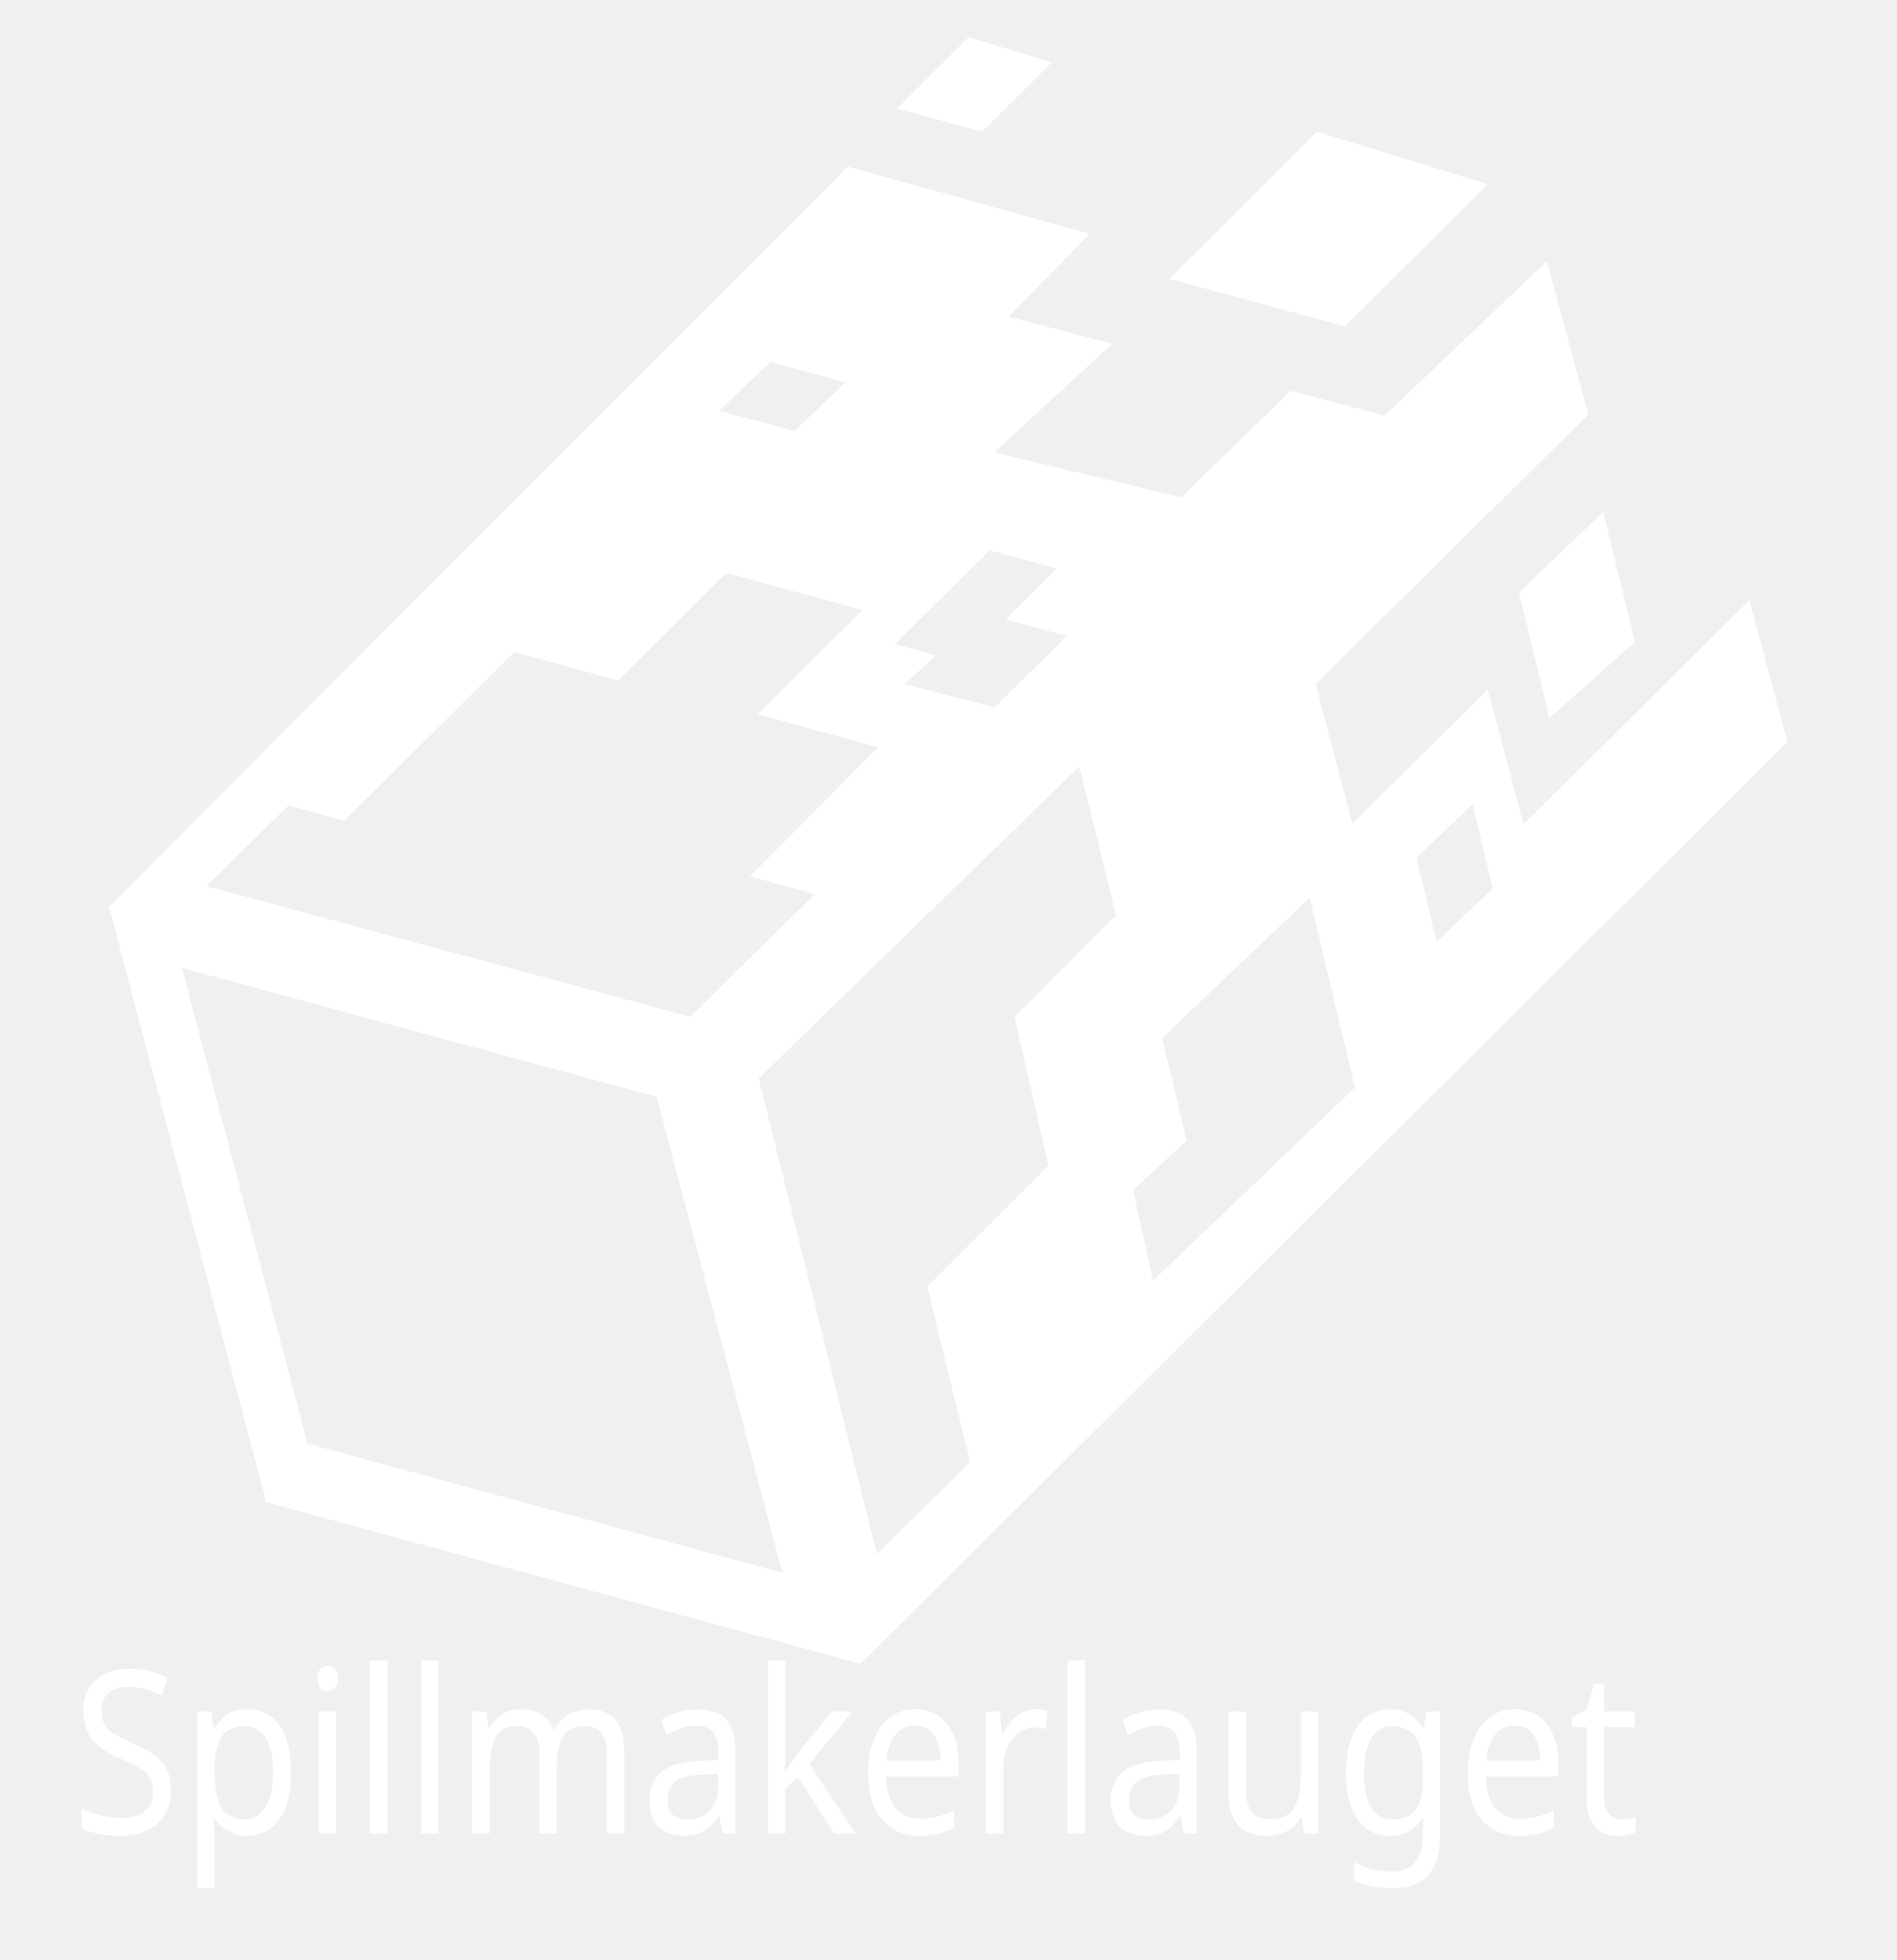
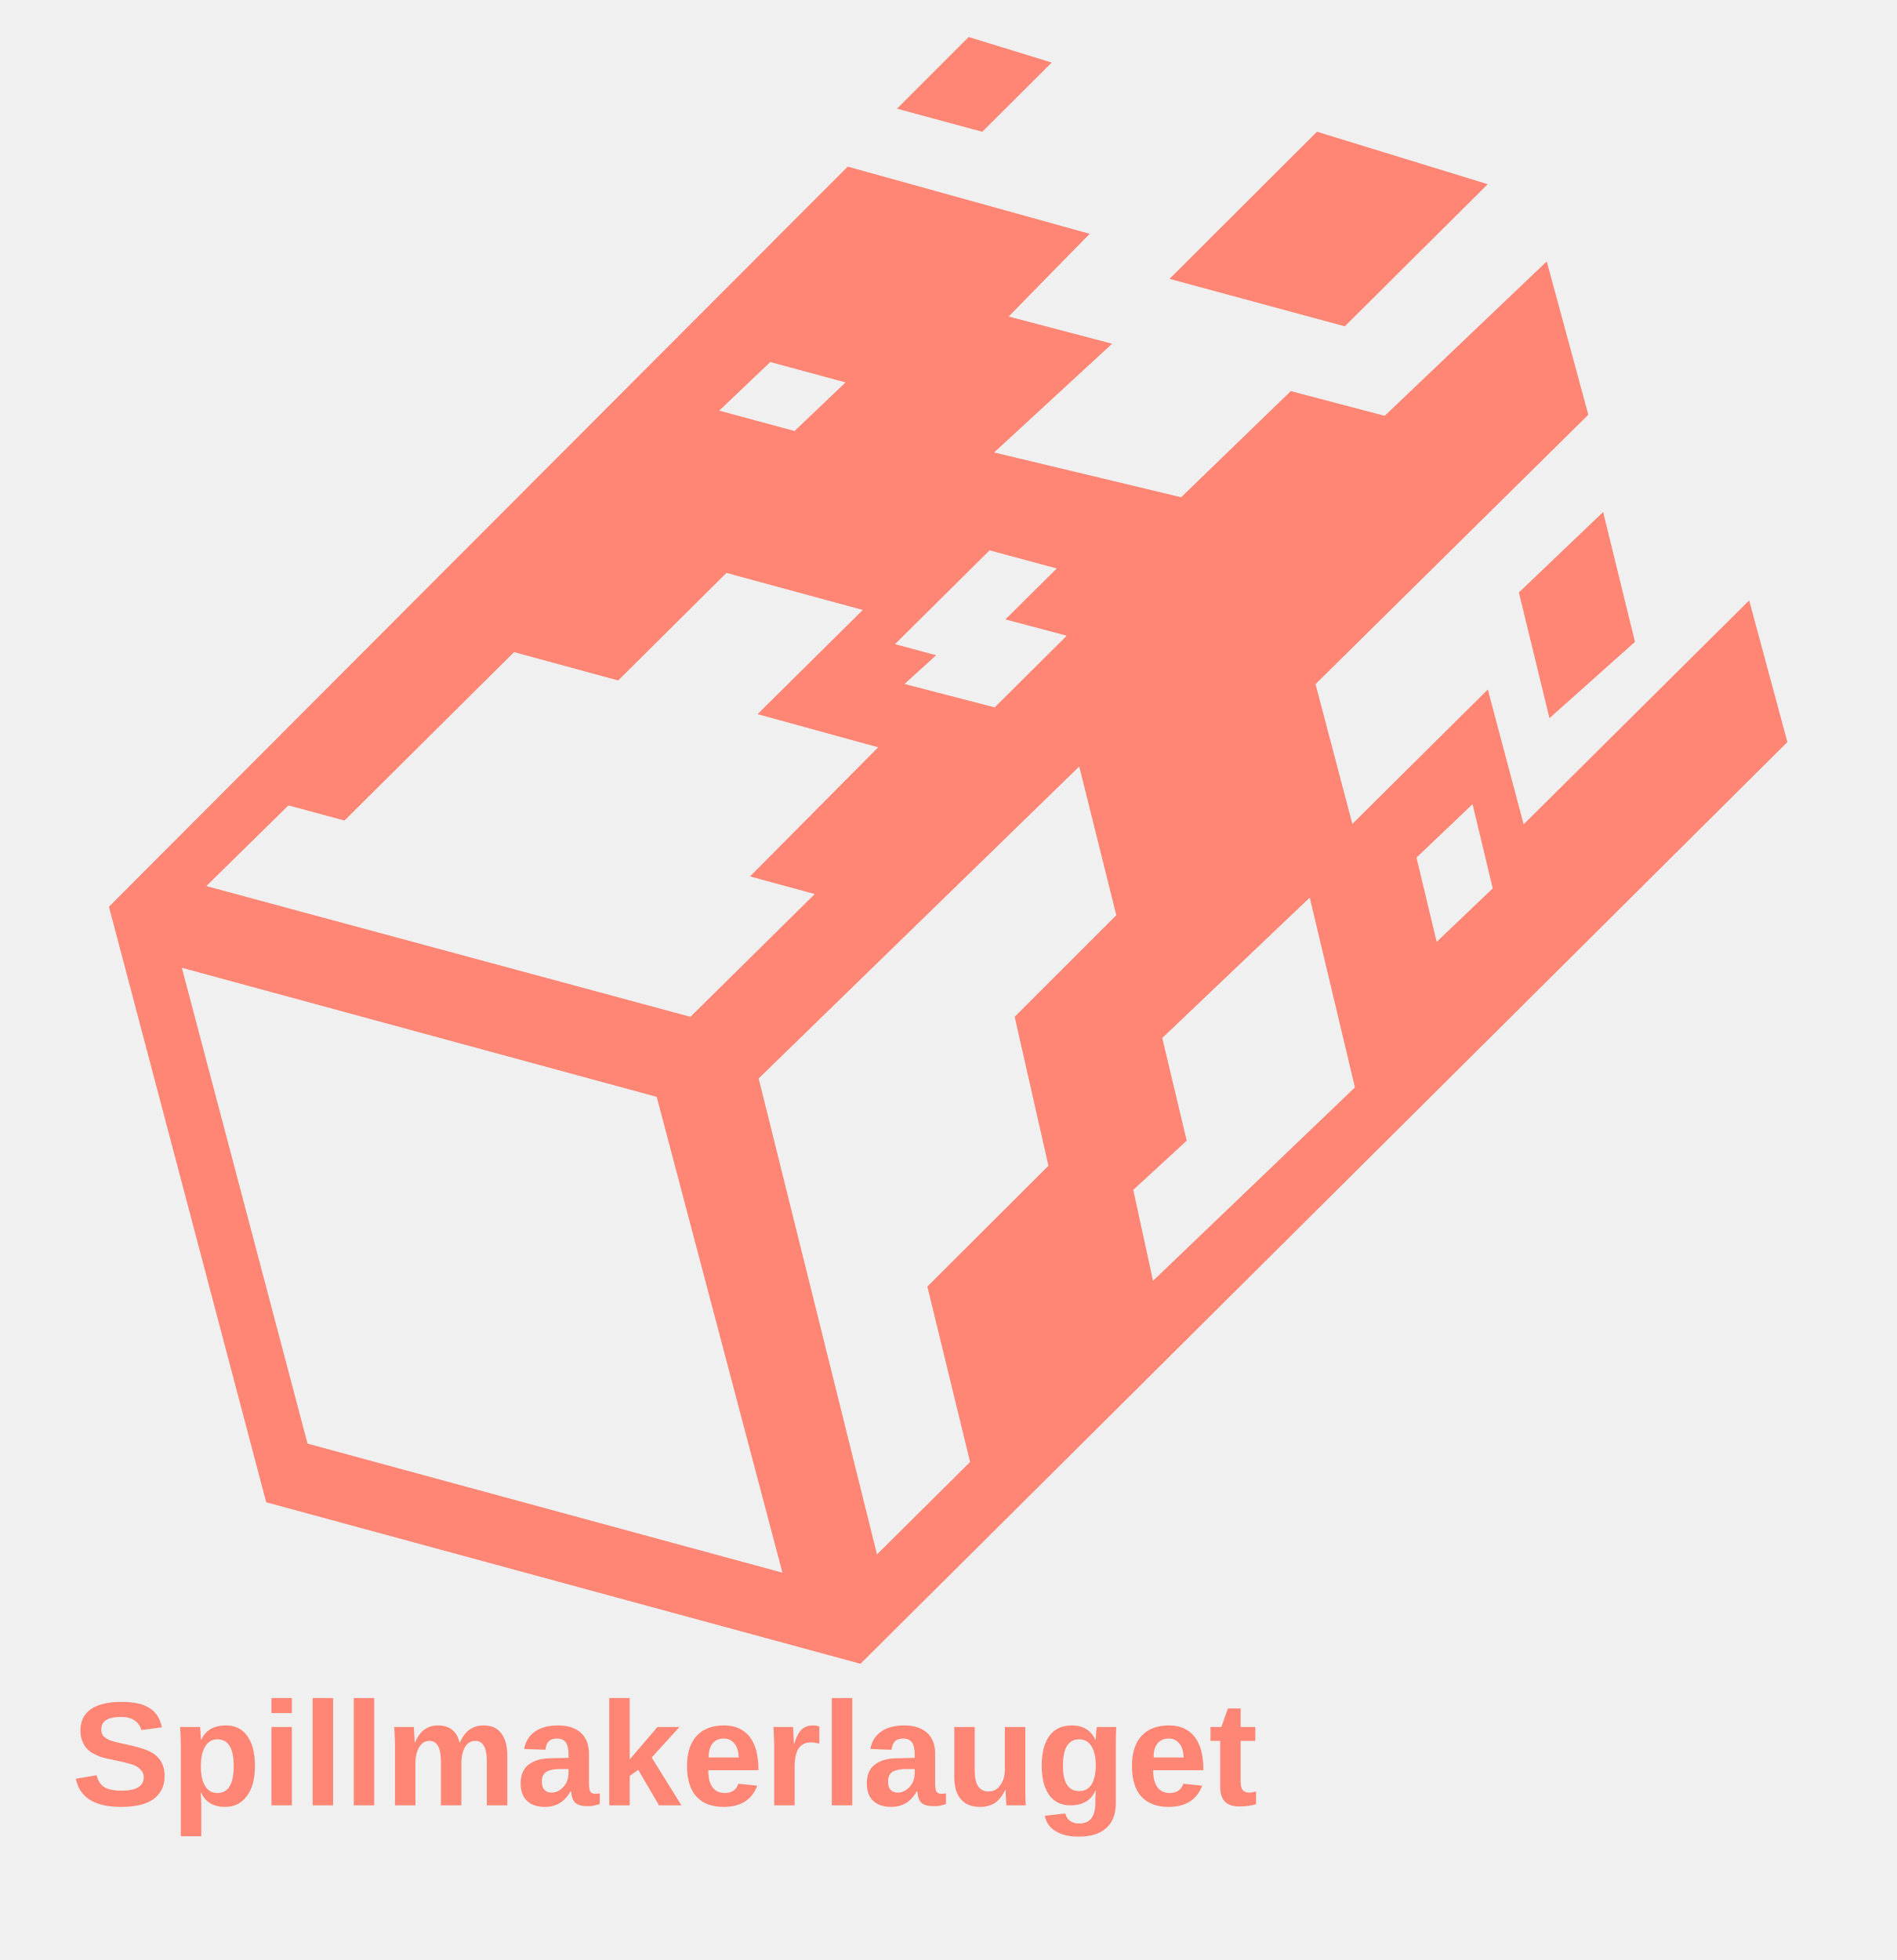
- <svg xmlns="http://www.w3.org/2000/svg" version="1.1" id="Layer_1" x="0px" y="0px" width="300px" height="310px" viewBox="0 0 300 310" enable-background="new 0 0 300 310" xml:space="preserve">
-   <rect x="0" fill="none" width="300" height="310" />
-   <g>
-     <g>
-       <path fill="#FFFFFF" d="M134.093,26.351L17.245,143.411L42.122,237.6l94.008,25.545l146.625-145.801l-6.045-22.408l-35.703,35.441    l-5.668-21.326l-21.414,21.246l-5.821-22.115l43.151-42.618l-6.575-24.253l-25.636,24.419l-14.869-3.916l-17.332,16.834    l-29.584-7.084l18.662-17.189l-16.362-4.311l12.813-13.084L134.093,26.351L134.093,26.351z M121.847,57.263l11.905,3.222    l-8.069,7.7l-11.907-3.223L121.847,57.263z M156.54,87.046l10.619,2.867l-8.125,8.057l9.707,2.576l-11.398,11.338l-14.266-3.696    l5.002-4.544l-6.508-1.756L156.54,87.046z M114.907,90.616l21.565,5.858l-16.642,16.474l19.084,5.252l-20.269,20.416l10.237,2.789    l-19.661,19.417l-76.58-20.678l12.991-12.76l8.855,2.397l26.826-26.644l16.473,4.486L114.907,90.616L114.907,90.616z     M170.714,121.239l5.845,23.522l-16.054,16.061l5.338,23.558l-19.163,19.104l6.759,27.731l-14.723,14.615l-18.702-75.265    L170.714,121.239z M232.937,127.206l3.194,13.32l-8.868,8.44l-3.194-13.322L232.937,127.206L232.937,127.206z M207.177,141.966    l7.155,30.039l-31.953,30.57l-3.125-14.375l8.453-7.787l-3.869-16.24L207.177,141.966L207.177,141.966z M28.767,153.069    l75.116,20.412l19.882,75.267l-75.121-20.414L28.767,153.069L28.767,153.069z M235.338,29.136l-27.011-8.303l-23.32,23.276    l27.722,7.509L235.338,29.136L235.338,29.136z M245.112,113.589l13.525-12.073l-5.036-20.53l-13.326,12.727L245.112,113.589    L245.112,113.589z M166.367,9.895l-13.14-4.039l-11.346,11.323l13.486,3.654L166.367,9.895z" />
+ <svg xmlns="http://www.w3.org/2000/svg" width="76.758" height="79.316" viewBox="0 0 76.758 79.316">
+   <defs>
+     <clipPath id="clip-path">
+       <rect id="Rectangle_57" data-name="Rectangle 57" width="76.758" height="79.316" fill="#ff8675" />
+     </clipPath>
+   </defs>
+   <g id="spillmakerlauget" clip-path="url(#clip-path)">
+     <g id="Group_719" data-name="Group 719" transform="translate(4.412 1.498)">
+       <path id="Path_666" data-name="Path 666" d="M47.142,11.1l-29.9,29.951,6.365,24.1,24.053,6.536,37.515-37.3-1.547-5.733L74.5,37.716l-1.45-5.456L67.567,37.7l-1.49-5.658,11.041-10.9-1.683-6.205-6.559,6.248-3.8-1L60.638,24.48l-7.569-1.813,4.775-4.4-4.187-1.1,3.279-3.348L47.142,11.1Zm-3.133,7.909,3.046.824L44.99,21.8l-3.047-.825Zm8.877,7.62,2.717.734-2.079,2.061,2.484.659-2.916,2.9-3.65-.946,1.28-1.163-1.665-.449Zm-10.652.913,5.518,1.5-4.258,4.215L48.375,34.6l-5.186,5.224,2.619.714-5.031,4.968L21.184,40.215l3.324-3.265,2.266.614,6.864-6.817,4.215,1.148,4.38-4.352Zm14.279,7.835,1.5,6.018L53.9,45.506l1.366,6.027-4.9,4.888,1.729,7.1-3.767,3.739L43.539,48ZM72.432,36.9l.817,3.408L70.98,42.472l-.817-3.409L72.432,36.9Zm-6.591,3.776,1.831,7.686L59.5,56.188l-.8-3.678,2.163-1.992-.99-4.155,5.971-5.682ZM20.193,43.522l19.219,5.223L44.5,68l-19.22-5.223L20.193,43.522ZM73.046,11.812,66.135,9.688l-5.967,5.955,7.093,1.921,5.785-5.752Zm2.5,21.608,3.46-3.089-1.289-5.253-3.41,3.256,1.238,5.085ZM55.4,6.889,52.037,5.856l-2.9,2.9,3.451.935Z" transform="translate(-17.245 -5.856)" fill="#ff8675" />
    </g>
-     <g transform="matrix(0.87,0,0,1,11,255.294)">
-       <text transform="matrix(1 0 0 1 0.3662 34.7031)" fill="#FFFFFF" font-family="'Arial-BoldMT'" font-size="36">Spillmakerlauget</text>
+     <g id="Group_720" data-name="Group 720" transform="translate(2.896 68.058)">
+       <text id="Spillmakerlauget-2" data-name="Spillmakerlauget" transform="translate(0 5)" fill="#ff8675" font-size="6" font-family="Arial-BoldMT, Arial" font-weight="700">
+         <tspan x="0" y="0">Spillmakerlauget</tspan>
+       </text>
    </g>
  </g>
</svg>
